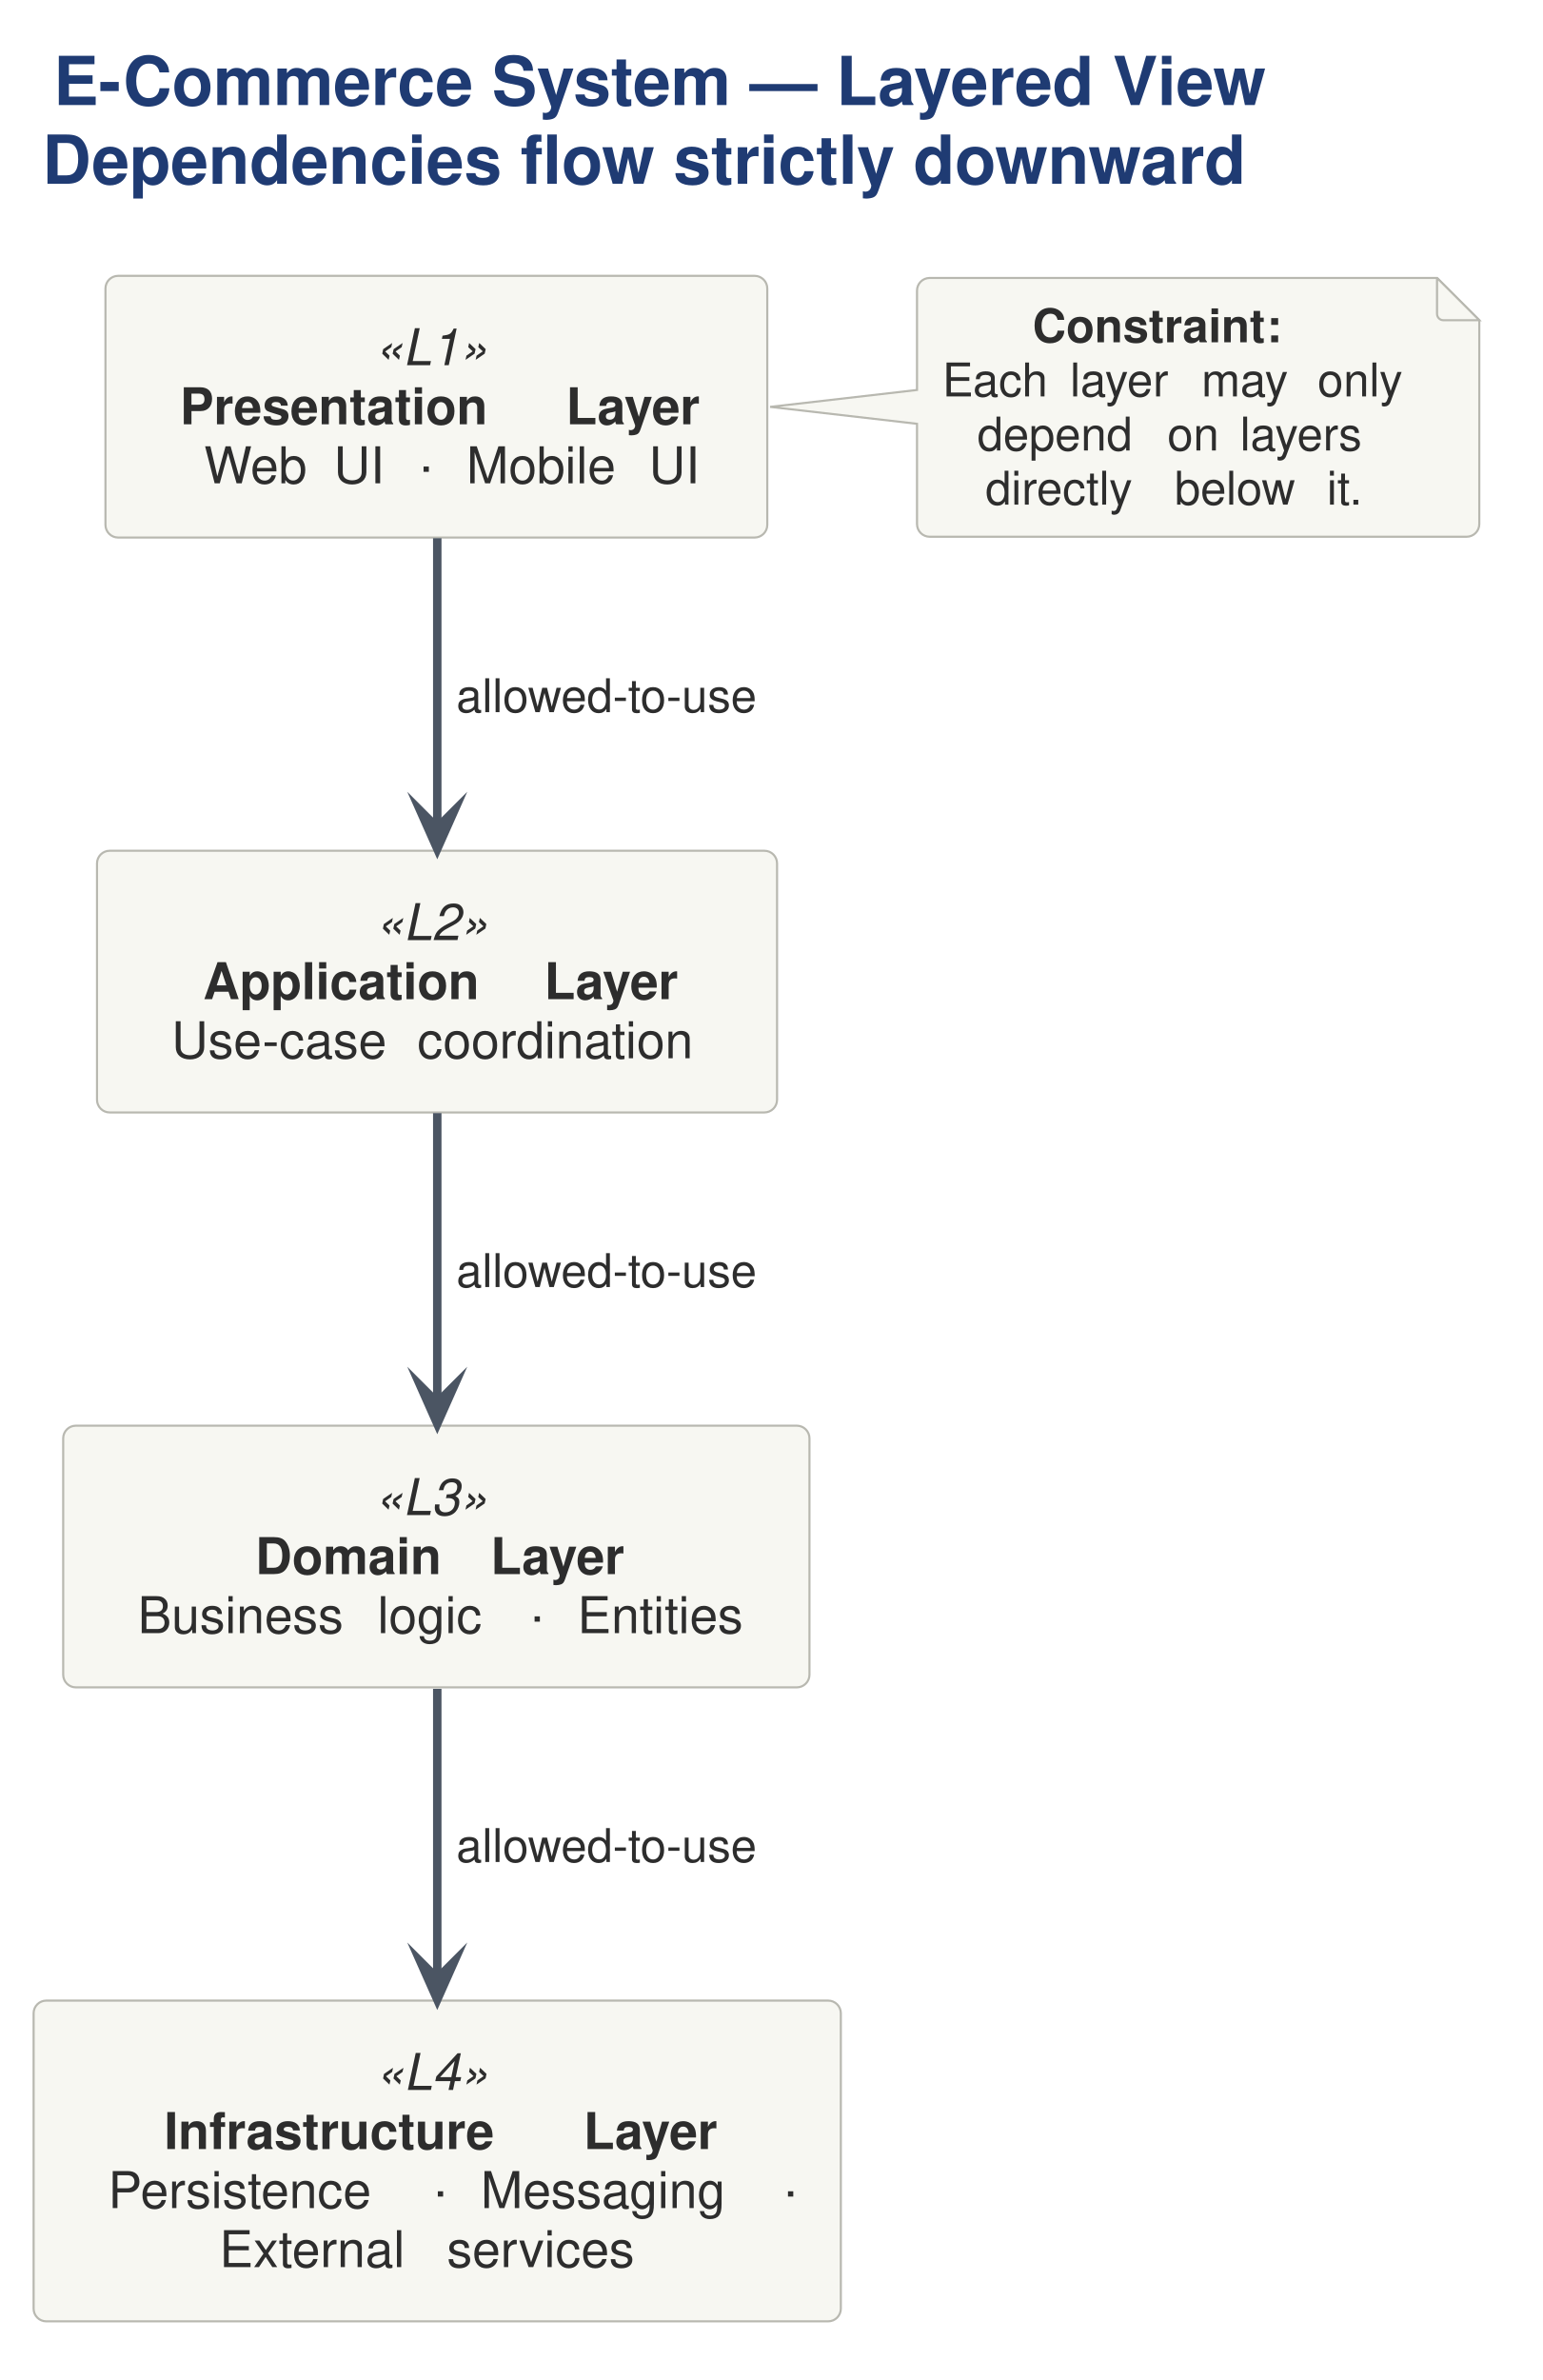
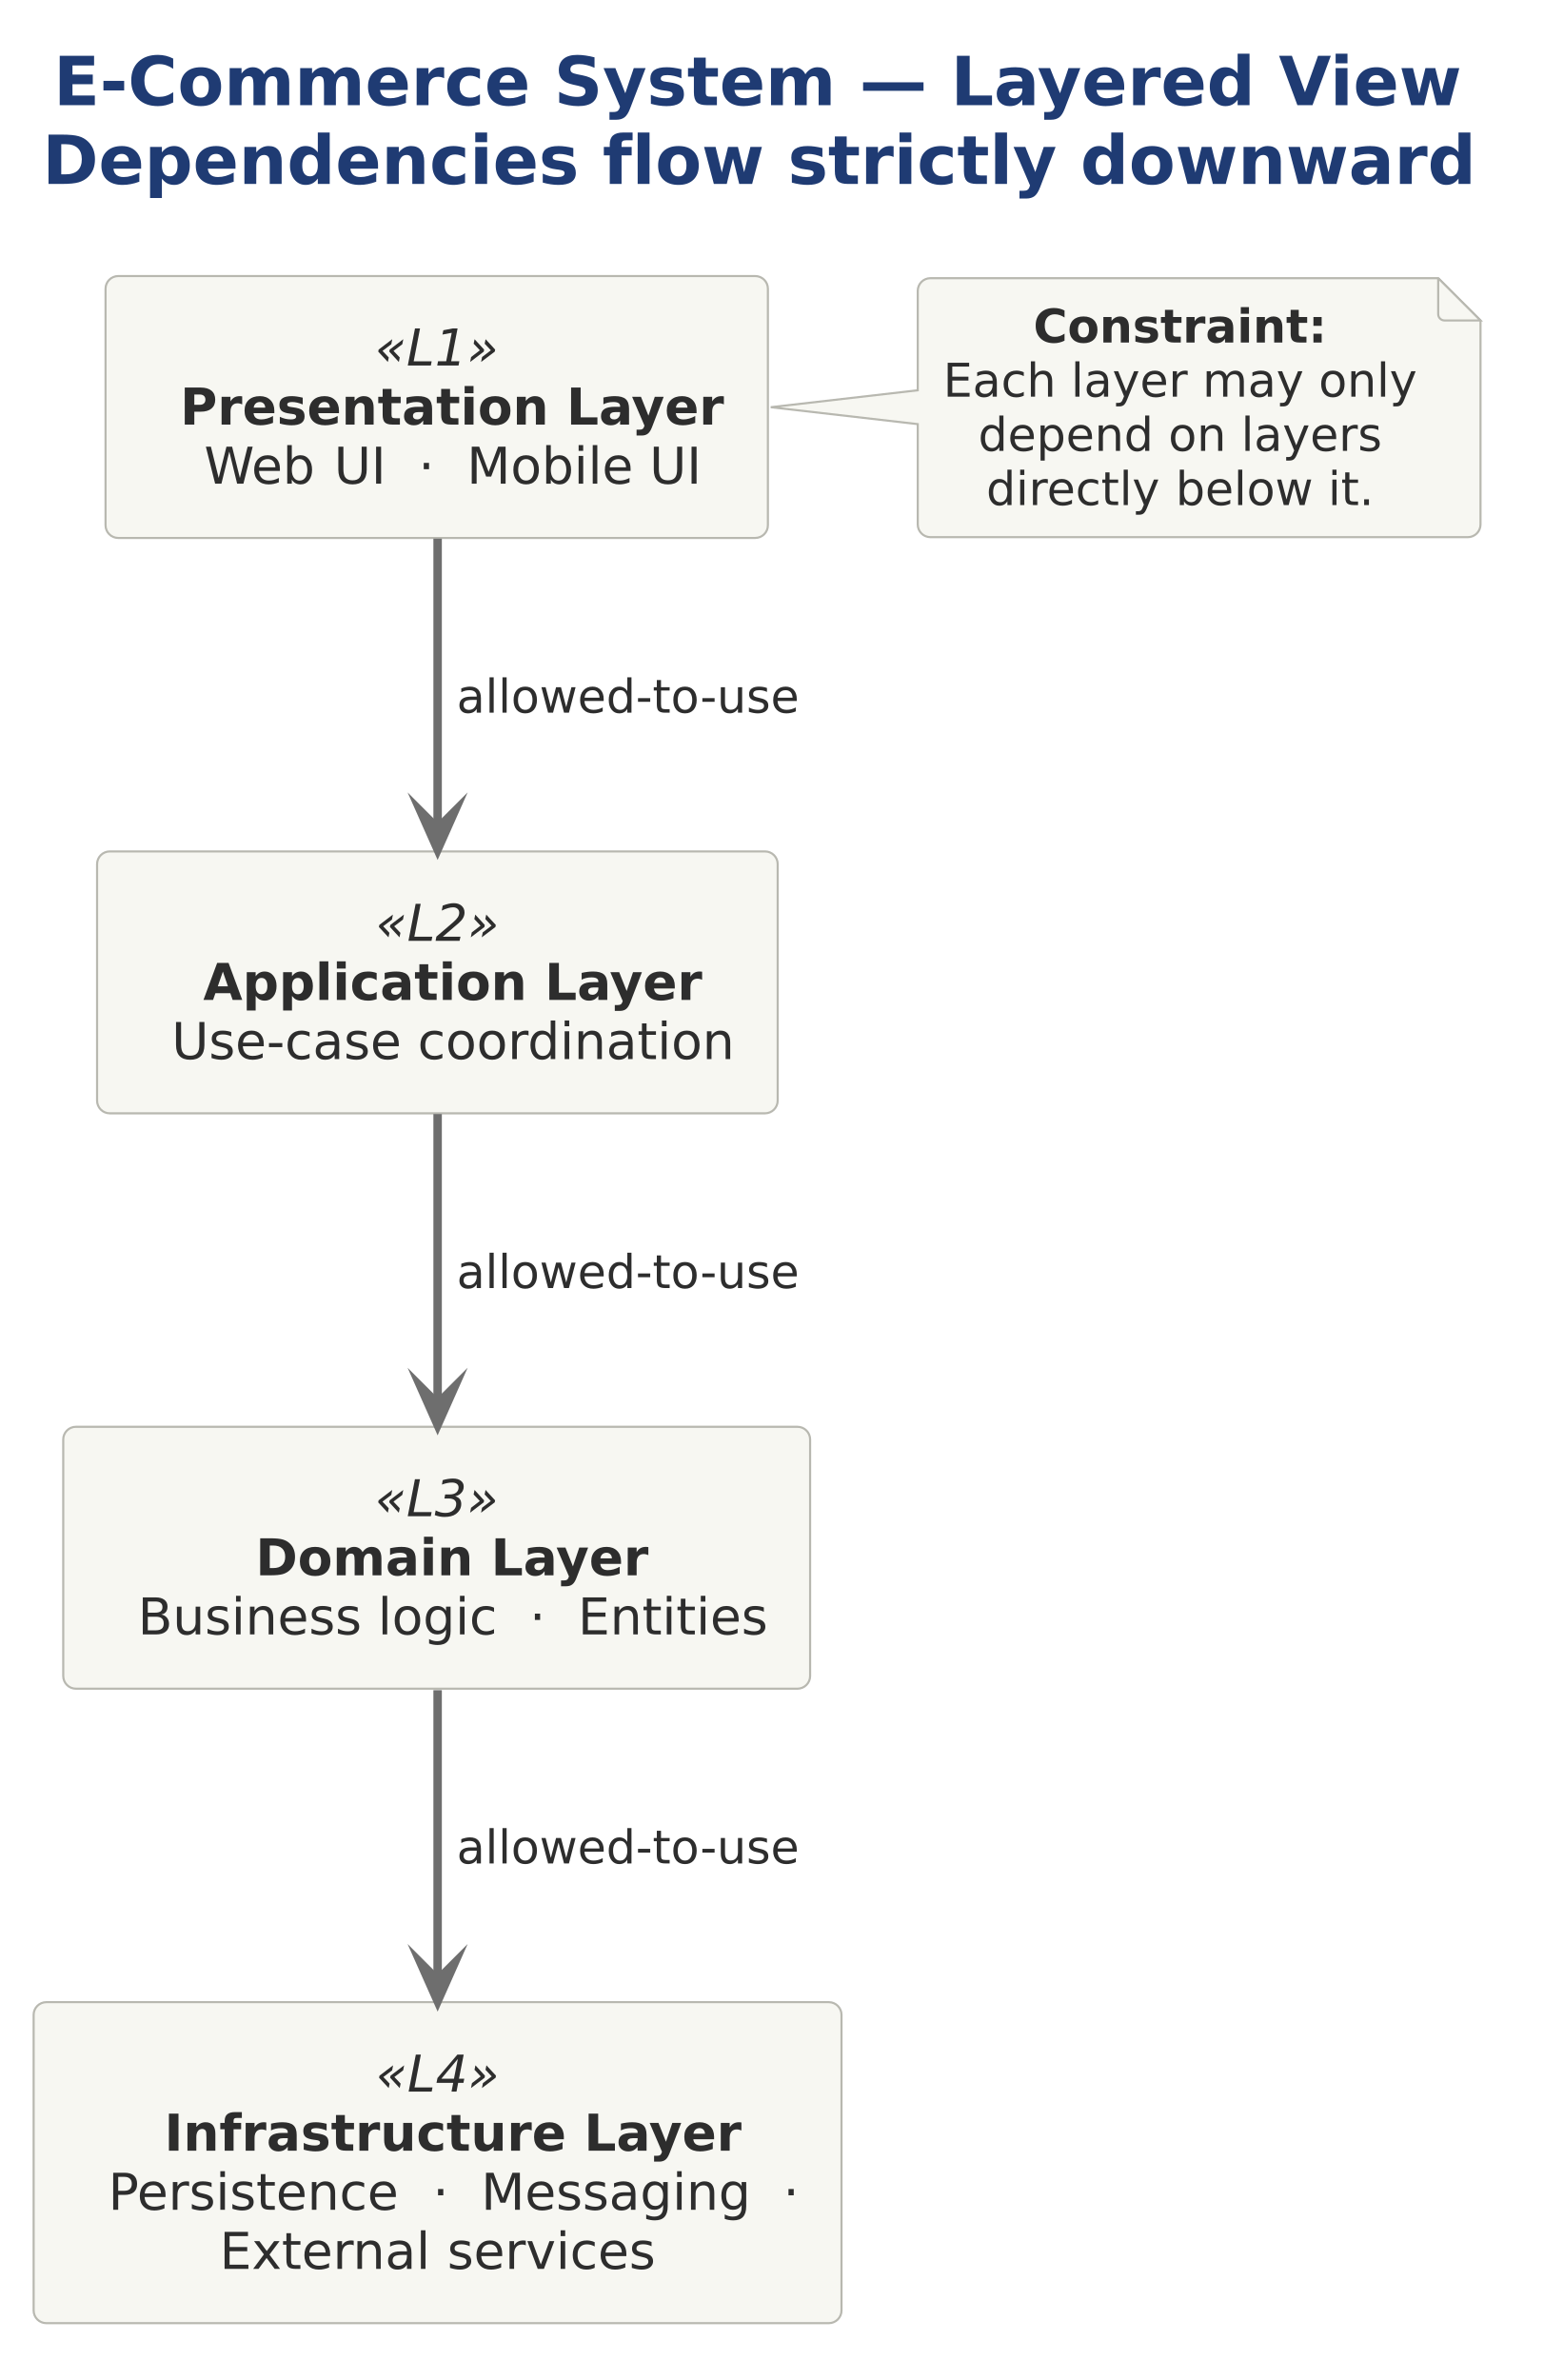
- <svg xmlns="http://www.w3.org/2000/svg" version="1.1" data-diagram-type="DESCRIPTION" style="width:365px;height:563px;" width="365px" height="563px" viewBox="0 0 365 563" zoomAndPan="magnify" preserveAspectRatio="none" contentStyleType="text/css">
+ <svg xmlns="http://www.w3.org/2000/svg" version="1.1" data-diagram-type="DESCRIPTION" style="width:570px;height:879px;" width="570.313px" height="879.688px" viewBox="0 0 570 879" zoomAndPan="magnify" preserveAspectRatio="none" contentStyleType="text/css">
  <defs />
  <g font-family="sans-serif" lengthAdjust="spacing">
    <g class="title" data-source-line="2">
-       <text x="12.652" y="24.852" fill="#1F3B73" font-size="16" textLength="333.625" font-weight="700" font-family="'Helvetica'">E-Commerce System — Layered View</text>
-       <text x="10" y="43.477" fill="#1F3B73" font-size="16" textLength="338.93" font-weight="700" font-family="'Helvetica'">Dependencies flow strictly downward</text>
+       <text x="19.769" y="38.831" fill="#1F3B73" font-size="25" textLength="521.289" font-weight="700" font-family="DejaVu Sans">E-Commerce System — Layered View</text>
+       <text x="15.625" y="67.932" fill="#1F3B73" font-size="25" textLength="529.578" font-weight="700" font-family="DejaVu Sans">Dependencies flow strictly downward</text>
    </g>
    <g class="entity" data-qualified-name="PL" id="ent0001" data-source-line="6">
-       <rect x="24.95" y="65.25" width="156.576" height="61.906" fill="#F7F7F2" style="stroke:#B8B8B0;stroke-width:0.5;" rx="3" ry="3" />
-       <text x="88.671" y="86.389" fill="#2D2D2D" font-size="12" textLength="29.133" font-style="italic" font-family="'Helvetica'">«L1»</text>
-       <text x="34.95" y="100.357" fill="#2D2D2D" font-size="12" textLength="7.629" font-family="'Helvetica'">  </text>
-       <text x="42.579" y="100.357" fill="#2D2D2D" font-size="12" textLength="87.146" font-weight="700" font-family="'Helvetica'">Presentation</text>
-       <text x="129.725" y="100.357" fill="#2D2D2D" font-size="12" font-weight="700" font-family="'Helvetica'"> </text>
-       <text x="133.903" y="100.357" fill="#2D2D2D" font-size="12" textLength="37.623" font-weight="700" font-family="'Helvetica'">Layer</text>
-       <text x="40.636" y="114.326" fill="#2D2D2D" font-size="12" textLength="7.629" font-family="'Helvetica'">  </text>
-       <text x="48.265" y="114.326" fill="#2D2D2D" font-size="12" textLength="26.865" font-family="'Helvetica'">Web</text>
-       <text x="75.13" y="114.326" fill="#2D2D2D" font-size="12" font-family="'Helvetica'"> </text>
-       <text x="78.945" y="114.326" fill="#2D2D2D" font-size="12" textLength="12.322" font-family="'Helvetica'">UI</text>
-       <text x="91.267" y="114.326" fill="#2D2D2D" font-size="12" textLength="7.629" font-family="'Helvetica'">  </text>
-       <text x="98.896" y="114.326" fill="#2D2D2D" font-size="12" font-family="'Helvetica'">·</text>
-       <text x="102.71" y="114.326" fill="#2D2D2D" font-size="12" textLength="7.629" font-family="'Helvetica'">  </text>
-       <text x="110.339" y="114.326" fill="#2D2D2D" font-size="12" textLength="39.363" font-family="'Helvetica'">Mobile</text>
-       <text x="149.703" y="114.326" fill="#2D2D2D" font-size="12" font-family="'Helvetica'"> </text>
-       <text x="153.517" y="114.326" fill="#2D2D2D" font-size="12" textLength="12.322" font-family="'Helvetica'">UI</text>
+       <rect x="38.984" y="101.953" width="244.65" height="96.729" fill="#F7F7F2" style="stroke:#B8B8B0;stroke-width:0.781;" rx="4.688" ry="4.688" />
+       <text x="138.549" y="134.982" fill="#2D2D2D" font-size="18.75" textLength="45.52" font-style="italic" font-family="DejaVu Sans">«L1»</text>
+       <text x="54.609" y="156.808" fill="#2D2D2D" font-size="18.75" textLength="11.92" font-family="DejaVu Sans">  </text>
+       <text x="66.529" y="156.808" fill="#2D2D2D" font-size="18.75" textLength="136.166" font-weight="700" font-family="DejaVu Sans">Presentation</text>
+       <text x="202.695" y="156.808" fill="#2D2D2D" font-size="18.75" font-weight="700" font-family="DejaVu Sans"> </text>
+       <text x="209.223" y="156.808" fill="#2D2D2D" font-size="18.75" textLength="58.786" font-weight="700" font-family="DejaVu Sans">Layer</text>
+       <text x="63.494" y="178.635" fill="#2D2D2D" font-size="18.75" textLength="11.92" font-family="DejaVu Sans">  </text>
+       <text x="75.414" y="178.635" fill="#2D2D2D" font-size="18.75" textLength="41.977" font-family="DejaVu Sans">Web</text>
+       <text x="117.391" y="178.635" fill="#2D2D2D" font-size="18.75" font-family="DejaVu Sans"> </text>
+       <text x="123.351" y="178.635" fill="#2D2D2D" font-size="18.75" textLength="19.254" font-family="DejaVu Sans">UI</text>
+       <text x="142.605" y="178.635" fill="#2D2D2D" font-size="18.75" textLength="11.92" font-family="DejaVu Sans">  </text>
+       <text x="154.525" y="178.635" fill="#2D2D2D" font-size="18.75" font-family="DejaVu Sans">·</text>
+       <text x="160.485" y="178.635" fill="#2D2D2D" font-size="18.75" textLength="11.92" font-family="DejaVu Sans">  </text>
+       <text x="172.405" y="178.635" fill="#2D2D2D" font-size="18.75" textLength="61.505" font-family="DejaVu Sans">Mobile</text>
+       <text x="233.91" y="178.635" fill="#2D2D2D" font-size="18.75" font-family="DejaVu Sans"> </text>
+       <text x="239.87" y="178.635" fill="#2D2D2D" font-size="18.75" textLength="19.254" font-family="DejaVu Sans">UI</text>
    </g>
    <g class="entity" data-qualified-name="AL" id="ent0002" data-source-line="7">
-       <rect x="22.95" y="201.25" width="160.889" height="61.906" fill="#F7F7F2" style="stroke:#B8B8B0;stroke-width:0.5;" rx="3" ry="3" />
-       <text x="88.828" y="222.389" fill="#2D2D2D" font-size="12" textLength="29.133" font-style="italic" font-family="'Helvetica'">«L2»</text>
-       <text x="40.409" y="236.357" fill="#2D2D2D" font-size="12" textLength="7.629" font-family="'Helvetica'">  </text>
-       <text x="48.038" y="236.357" fill="#2D2D2D" font-size="12" textLength="76.541" font-weight="700" font-family="'Helvetica'">Application</text>
-       <text x="124.579" y="236.357" fill="#2D2D2D" font-size="12" font-weight="700" font-family="'Helvetica'"> </text>
-       <text x="128.756" y="236.357" fill="#2D2D2D" font-size="12" textLength="37.623" font-weight="700" font-family="'Helvetica'">Layer</text>
-       <text x="32.95" y="250.326" fill="#2D2D2D" font-size="12" textLength="7.629" font-family="'Helvetica'">  </text>
-       <text x="40.579" y="250.326" fill="#2D2D2D" font-size="12" textLength="54.334" font-family="'Helvetica'">Use-case</text>
-       <text x="94.913" y="250.326" fill="#2D2D2D" font-size="12" font-family="'Helvetica'"> </text>
-       <text x="98.727" y="250.326" fill="#2D2D2D" font-size="12" textLength="75.111" font-family="'Helvetica'">coordination</text>
+       <rect x="35.859" y="314.453" width="251.389" height="96.729" fill="#F7F7F2" style="stroke:#B8B8B0;stroke-width:0.781;" rx="4.688" ry="4.688" />
+       <text x="138.793" y="347.482" fill="#2D2D2D" font-size="18.75" textLength="45.52" font-style="italic" font-family="DejaVu Sans">«L2»</text>
+       <text x="63.139" y="369.308" fill="#2D2D2D" font-size="18.75" textLength="11.92" font-family="DejaVu Sans">  </text>
+       <text x="75.059" y="369.308" fill="#2D2D2D" font-size="18.75" textLength="119.595" font-weight="700" font-family="DejaVu Sans">Application</text>
+       <text x="194.654" y="369.308" fill="#2D2D2D" font-size="18.75" font-weight="700" font-family="DejaVu Sans"> </text>
+       <text x="201.182" y="369.308" fill="#2D2D2D" font-size="18.75" textLength="58.786" font-weight="700" font-family="DejaVu Sans">Layer</text>
+       <text x="51.484" y="391.135" fill="#2D2D2D" font-size="18.75" textLength="11.92" font-family="DejaVu Sans">  </text>
+       <text x="63.404" y="391.135" fill="#2D2D2D" font-size="18.75" textLength="84.897" font-family="DejaVu Sans">Use-case</text>
+       <text x="148.301" y="391.135" fill="#2D2D2D" font-size="18.75" font-family="DejaVu Sans"> </text>
+       <text x="154.261" y="391.135" fill="#2D2D2D" font-size="18.75" textLength="117.361" font-family="DejaVu Sans">coordination</text>
    </g>
    <g class="entity" data-qualified-name="DL" id="ent0003" data-source-line="8">
-       <rect x="14.95" y="337.25" width="176.557" height="61.906" fill="#F7F7F2" style="stroke:#B8B8B0;stroke-width:0.5;" rx="3" ry="3" />
-       <text x="88.662" y="358.389" fill="#2D2D2D" font-size="12" textLength="29.133" font-style="italic" font-family="'Helvetica'">«L3»</text>
-       <text x="52.782" y="372.357" fill="#2D2D2D" font-size="12" textLength="7.629" font-family="'Helvetica'">  </text>
-       <text x="60.411" y="372.357" fill="#2D2D2D" font-size="12" textLength="51.463" font-weight="700" font-family="'Helvetica'">Domain</text>
-       <text x="111.874" y="372.357" fill="#2D2D2D" font-size="12" font-weight="700" font-family="'Helvetica'"> </text>
-       <text x="116.051" y="372.357" fill="#2D2D2D" font-size="12" textLength="37.623" font-weight="700" font-family="'Helvetica'">Layer</text>
-       <text x="24.95" y="386.326" fill="#2D2D2D" font-size="12" textLength="7.629" font-family="'Helvetica'">  </text>
-       <text x="32.579" y="386.326" fill="#2D2D2D" font-size="12" textLength="52.916" font-family="'Helvetica'">Business</text>
-       <text x="85.495" y="386.326" fill="#2D2D2D" font-size="12" font-family="'Helvetica'"> </text>
-       <text x="89.309" y="386.326" fill="#2D2D2D" font-size="12" textLength="28.225" font-family="'Helvetica'">logic</text>
-       <text x="117.534" y="386.326" fill="#2D2D2D" font-size="12" textLength="7.629" font-family="'Helvetica'">  </text>
-       <text x="125.163" y="386.326" fill="#2D2D2D" font-size="12" font-family="'Helvetica'">·</text>
-       <text x="128.977" y="386.326" fill="#2D2D2D" font-size="12" textLength="7.629" font-family="'Helvetica'">  </text>
-       <text x="136.606" y="386.326" fill="#2D2D2D" font-size="12" textLength="44.9" font-family="'Helvetica'">Entities</text>
+       <rect x="23.359" y="526.953" width="275.87" height="96.729" fill="#F7F7F2" style="stroke:#B8B8B0;stroke-width:0.781;" rx="4.688" ry="4.688" />
+       <text x="138.534" y="559.982" fill="#2D2D2D" font-size="18.75" textLength="45.52" font-style="italic" font-family="DejaVu Sans">«L3»</text>
+       <text x="82.471" y="581.808" fill="#2D2D2D" font-size="18.75" textLength="11.92" font-family="DejaVu Sans">  </text>
+       <text x="94.392" y="581.808" fill="#2D2D2D" font-size="18.75" textLength="80.411" font-weight="700" font-family="DejaVu Sans">Domain</text>
+       <text x="174.802" y="581.808" fill="#2D2D2D" font-size="18.75" font-weight="700" font-family="DejaVu Sans"> </text>
+       <text x="181.33" y="581.808" fill="#2D2D2D" font-size="18.75" textLength="58.786" font-weight="700" font-family="DejaVu Sans">Layer</text>
+       <text x="38.984" y="603.635" fill="#2D2D2D" font-size="18.75" textLength="11.92" font-family="DejaVu Sans">  </text>
+       <text x="50.904" y="603.635" fill="#2D2D2D" font-size="18.75" textLength="82.681" font-family="DejaVu Sans">Business</text>
+       <text x="133.585" y="603.635" fill="#2D2D2D" font-size="18.75" font-family="DejaVu Sans"> </text>
+       <text x="139.545" y="603.635" fill="#2D2D2D" font-size="18.75" textLength="44.101" font-family="DejaVu Sans">logic</text>
+       <text x="183.646" y="603.635" fill="#2D2D2D" font-size="18.75" textLength="11.92" font-family="DejaVu Sans">  </text>
+       <text x="195.567" y="603.635" fill="#2D2D2D" font-size="18.75" font-family="DejaVu Sans">·</text>
+       <text x="201.527" y="603.635" fill="#2D2D2D" font-size="18.75" textLength="11.92" font-family="DejaVu Sans">  </text>
+       <text x="213.447" y="603.635" fill="#2D2D2D" font-size="18.75" textLength="70.157" font-family="DejaVu Sans">Entities</text>
    </g>
    <g class="entity" data-qualified-name="IL" id="ent0004" data-source-line="9">
-       <rect x="7.95" y="473.25" width="190.977" height="75.875" fill="#F7F7F2" style="stroke:#B8B8B0;stroke-width:0.5;" rx="3" ry="3" />
-       <text x="88.872" y="494.389" fill="#2D2D2D" font-size="12" textLength="29.133" font-style="italic" font-family="'Helvetica'">«L4»</text>
-       <text x="31.207" y="508.357" fill="#2D2D2D" font-size="12" textLength="7.629" font-family="'Helvetica'">  </text>
-       <text x="38.835" y="508.357" fill="#2D2D2D" font-size="12" textLength="95.033" font-weight="700" font-family="'Helvetica'">Infrastructure</text>
-       <text x="133.869" y="508.357" fill="#2D2D2D" font-size="12" font-weight="700" font-family="'Helvetica'"> </text>
-       <text x="138.046" y="508.357" fill="#2D2D2D" font-size="12" textLength="37.623" font-weight="700" font-family="'Helvetica'">Layer</text>
-       <text x="17.95" y="522.326" fill="#2D2D2D" font-size="12" textLength="7.629" font-family="'Helvetica'">  </text>
-       <text x="25.579" y="522.326" fill="#2D2D2D" font-size="12" textLength="69.064" font-family="'Helvetica'">Persistence</text>
-       <text x="94.643" y="522.326" fill="#2D2D2D" font-size="12" textLength="7.629" font-family="'Helvetica'">  </text>
-       <text x="102.272" y="522.326" fill="#2D2D2D" font-size="12" font-family="'Helvetica'">·</text>
-       <text x="106.086" y="522.326" fill="#2D2D2D" font-size="12" textLength="7.629" font-family="'Helvetica'">  </text>
-       <text x="113.715" y="522.326" fill="#2D2D2D" font-size="12" textLength="63.768" font-family="'Helvetica'">Messaging</text>
-       <text x="177.483" y="522.326" fill="#2D2D2D" font-size="12" textLength="7.629" font-family="'Helvetica'">  </text>
-       <text x="185.112" y="522.326" fill="#2D2D2D" font-size="12" font-family="'Helvetica'">·</text>
-       <text x="51.914" y="536.295" fill="#2D2D2D" font-size="12" textLength="49.998" font-family="'Helvetica'">External</text>
-       <text x="101.912" y="536.295" fill="#2D2D2D" font-size="12" font-family="'Helvetica'"> </text>
-       <text x="105.726" y="536.295" fill="#2D2D2D" font-size="12" textLength="49.236" font-family="'Helvetica'">services</text>
+       <rect x="12.421" y="739.453" width="298.401" height="118.555" fill="#F7F7F2" style="stroke:#B8B8B0;stroke-width:0.781;" rx="4.688" ry="4.688" />
+       <text x="138.862" y="772.482" fill="#2D2D2D" font-size="18.75" textLength="45.52" font-style="italic" font-family="DejaVu Sans">«L4»</text>
+       <text x="48.76" y="794.308" fill="#2D2D2D" font-size="18.75" textLength="11.92" font-family="DejaVu Sans">  </text>
+       <text x="60.68" y="794.308" fill="#2D2D2D" font-size="18.75" textLength="148.489" font-weight="700" font-family="DejaVu Sans">Infrastructure</text>
+       <text x="209.17" y="794.308" fill="#2D2D2D" font-size="18.75" font-weight="700" font-family="DejaVu Sans"> </text>
+       <text x="215.697" y="794.308" fill="#2D2D2D" font-size="18.75" textLength="58.786" font-weight="700" font-family="DejaVu Sans">Layer</text>
+       <text x="28.046" y="816.135" fill="#2D2D2D" font-size="18.75" textLength="11.92" font-family="DejaVu Sans">  </text>
+       <text x="39.967" y="816.135" fill="#2D2D2D" font-size="18.75" textLength="107.913" font-family="DejaVu Sans">Persistence</text>
+       <text x="147.88" y="816.135" fill="#2D2D2D" font-size="18.75" textLength="11.92" font-family="DejaVu Sans">  </text>
+       <text x="159.8" y="816.135" fill="#2D2D2D" font-size="18.75" font-family="DejaVu Sans">·</text>
+       <text x="165.76" y="816.135" fill="#2D2D2D" font-size="18.75" textLength="11.92" font-family="DejaVu Sans">  </text>
+       <text x="177.68" y="816.135" fill="#2D2D2D" font-size="18.75" textLength="99.637" font-family="DejaVu Sans">Messaging</text>
+       <text x="277.317" y="816.135" fill="#2D2D2D" font-size="18.75" textLength="11.92" font-family="DejaVu Sans">  </text>
+       <text x="289.237" y="816.135" fill="#2D2D2D" font-size="18.75" font-family="DejaVu Sans">·</text>
+       <text x="81.115" y="837.961" fill="#2D2D2D" font-size="18.75" textLength="78.122" font-family="DejaVu Sans">External</text>
+       <text x="159.237" y="837.961" fill="#2D2D2D" font-size="18.75" font-family="DejaVu Sans"> </text>
+       <text x="165.197" y="837.961" fill="#2D2D2D" font-size="18.75" textLength="76.932" font-family="DejaVu Sans">services</text>
    </g>
    <g class="entity" data-qualified-name="GMN8" id="ent0009" data-source-line="16">
-       <path d="M216.95,68.75 L216.95,92.25 L182.2,96.25 L216.95,100.25 L216.95,123.969 A3,3 0 0 0 219.95,126.969 L346.98,126.969 A3,3 0 0 0 349.98,123.969 L349.98,75.75 L339.98,65.75 L219.95,65.75 A3,3 0 0 0 216.95,68.75" style="stroke:#B8B8B0;stroke-width:0.5;" fill="#F7F7F2" />
-       <path d="M339.98,65.75 L339.98,74.25 A1.5,1.5 0 0 0 341.48,75.75 L349.98,75.75 L339.98,65.75" style="stroke:#B8B8B0;stroke-width:0.5;" fill="#F7F7F2" />
-       <text x="244.278" y="80.96" fill="#2D2D2D" font-size="11" textLength="69.373" font-weight="700" font-family="'Helvetica'">Constraint:</text>
-       <text x="222.95" y="93.765" fill="#2D2D2D" font-size="11" textLength="26.71" font-family="'Helvetica'">Each</text>
-       <text x="249.66" y="93.765" fill="#2D2D2D" font-size="11" font-family="'Helvetica'"> </text>
-       <text x="253.157" y="93.765" fill="#2D2D2D" font-size="11" textLength="27.597" font-family="'Helvetica'">layer</text>
-       <text x="280.753" y="93.765" fill="#2D2D2D" font-size="11" font-family="'Helvetica'"> </text>
-       <text x="284.25" y="93.765" fill="#2D2D2D" font-size="11" textLength="23.966" font-family="'Helvetica'">may</text>
-       <text x="308.216" y="93.765" fill="#2D2D2D" font-size="11" font-family="'Helvetica'"> </text>
-       <text x="311.712" y="93.765" fill="#2D2D2D" font-size="11" textLength="23.268" font-family="'Helvetica'">only</text>
-       <text x="231.227" y="106.57" fill="#2D2D2D" font-size="11" textLength="41.454" font-family="'Helvetica'">depend</text>
-       <text x="272.681" y="106.57" fill="#2D2D2D" font-size="11" font-family="'Helvetica'"> </text>
-       <text x="276.177" y="106.57" fill="#2D2D2D" font-size="11" textLength="13.702" font-family="'Helvetica'">on</text>
-       <text x="289.879" y="106.57" fill="#2D2D2D" font-size="11" font-family="'Helvetica'"> </text>
-       <text x="293.375" y="106.57" fill="#2D2D2D" font-size="11" textLength="33.328" font-family="'Helvetica'">layers</text>
-       <text x="233.141" y="119.375" fill="#2D2D2D" font-size="11" textLength="41.255" font-family="'Helvetica'">directly</text>
-       <text x="274.397" y="119.375" fill="#2D2D2D" font-size="11" font-family="'Helvetica'"> </text>
-       <text x="277.893" y="119.375" fill="#2D2D2D" font-size="11" textLength="32.533" font-family="'Helvetica'">below</text>
-       <text x="310.426" y="119.375" fill="#2D2D2D" font-size="11" font-family="'Helvetica'"> </text>
-       <text x="313.923" y="119.375" fill="#2D2D2D" font-size="11" textLength="10.866" font-family="'Helvetica'">it.</text>
+       <path d="M338.984,107.422 L338.984,144.141 L284.687,150.391 L338.984,156.641 L338.984,193.701 A4.688,4.688 0 0 0 343.671,198.389 L542.156,198.389 A4.688,4.688 0 0 0 546.844,193.701 L546.844,118.359 L531.219,102.734 L343.671,102.734 A4.688,4.688 0 0 0 338.984,107.422" style="stroke:#B8B8B0;stroke-width:0.781;" fill="#F7F7F2" />
+       <path d="M531.219,102.734 L531.219,116.016 A2.344,2.344 0 0 0 533.562,118.359 L546.844,118.359 L531.219,102.734" style="stroke:#B8B8B0;stroke-width:0.781;" fill="#F7F7F2" />
+       <text x="381.685" y="126.501" fill="#2D2D2D" font-size="17.188" textLength="108.395" font-weight="700" font-family="DejaVu Sans">Constraint:</text>
+       <text x="348.359" y="146.508" fill="#2D2D2D" font-size="17.188" textLength="41.735" font-family="DejaVu Sans">Each</text>
+       <text x="390.094" y="146.508" fill="#2D2D2D" font-size="17.188" font-family="DejaVu Sans"> </text>
+       <text x="395.557" y="146.508" fill="#2D2D2D" font-size="17.188" textLength="43.12" font-family="DejaVu Sans">layer</text>
+       <text x="438.677" y="146.508" fill="#2D2D2D" font-size="17.188" font-family="DejaVu Sans"> </text>
+       <text x="444.141" y="146.508" fill="#2D2D2D" font-size="17.188" textLength="37.447" font-family="DejaVu Sans">may</text>
+       <text x="481.587" y="146.508" fill="#2D2D2D" font-size="17.188" font-family="DejaVu Sans"> </text>
+       <text x="487.051" y="146.508" fill="#2D2D2D" font-size="17.188" textLength="36.356" font-family="DejaVu Sans">only</text>
+       <text x="361.292" y="166.515" fill="#2D2D2D" font-size="17.188" textLength="64.772" font-family="DejaVu Sans">depend</text>
+       <text x="426.064" y="166.515" fill="#2D2D2D" font-size="17.188" font-family="DejaVu Sans"> </text>
+       <text x="431.527" y="166.515" fill="#2D2D2D" font-size="17.188" textLength="21.409" font-family="DejaVu Sans">on</text>
+       <text x="452.936" y="166.515" fill="#2D2D2D" font-size="17.188" font-family="DejaVu Sans"> </text>
+       <text x="458.399" y="166.515" fill="#2D2D2D" font-size="17.188" textLength="52.074" font-family="DejaVu Sans">layers</text>
+       <text x="364.283" y="186.523" fill="#2D2D2D" font-size="17.188" textLength="64.462" font-family="DejaVu Sans">directly</text>
+       <text x="428.745" y="186.523" fill="#2D2D2D" font-size="17.188" font-family="DejaVu Sans"> </text>
+       <text x="434.208" y="186.523" fill="#2D2D2D" font-size="17.188" textLength="50.832" font-family="DejaVu Sans">below</text>
+       <text x="485.041" y="186.523" fill="#2D2D2D" font-size="17.188" font-family="DejaVu Sans"> </text>
+       <text x="490.504" y="186.523" fill="#2D2D2D" font-size="17.188" textLength="16.978" font-family="DejaVu Sans">it.</text>
    </g>
    <g class="link" data-entity-1="ent0001" data-entity-2="ent0002" id="lnk5" data-source-line="11" data-link-type="dependency">
-       <path d="M103.45,127.32 C103.45,149.24 103.45,173.82 103.45,195.81" style="stroke:#4B5563;stroke-width:2;" fill="none" id="PL-to-AL" />
-       <polygon points="103.45,200.81,107.45,191.81,103.45,195.81,99.45,191.81,103.45,200.81" fill="#4B5563" style="stroke:#4B5563;stroke-width:2;stroke-linejoin:miter;stroke-miterlimit:10;" />
-       <text x="104.45" y="168.46" fill="#2D2D2D" font-size="11" font-family="'Helvetica'"> </text>
-       <text x="107.946" y="168.46" fill="#2D2D2D" font-size="11" textLength="80.781" font-family="'Helvetica'">allowed-to-use</text>
+       <path d="M161.64,198.938 C161.64,233.188 161.64,271.594 161.64,305.953" style="stroke:#6E6E6E;stroke-width:3.125;" fill="none" id="PL-to-AL" />
+       <polygon points="161.64,313.766,167.89,299.703,161.64,305.953,155.39,299.703,161.64,313.766" fill="#6E6E6E" style="stroke:#6E6E6E;stroke-width:3.125;stroke-linejoin:miter;stroke-miterlimit:10;" />
+       <text x="163.203" y="263.219" fill="#2D2D2D" font-size="17.188" font-family="DejaVu Sans"> </text>
+       <text x="168.666" y="263.219" fill="#2D2D2D" font-size="17.188" textLength="126.221" font-family="DejaVu Sans">allowed-to-use</text>
    </g>
    <g class="link" data-entity-1="ent0002" data-entity-2="ent0003" id="lnk6" data-source-line="12" data-link-type="dependency">
-       <path d="M103.45,263.32 C103.45,285.24 103.45,309.82 103.45,331.81" style="stroke:#4B5563;stroke-width:2;" fill="none" id="AL-to-DL" />
-       <polygon points="103.45,336.81,107.45,327.81,103.45,331.81,99.45,327.81,103.45,336.81" fill="#4B5563" style="stroke:#4B5563;stroke-width:2;stroke-linejoin:miter;stroke-miterlimit:10;" />
-       <text x="104.45" y="304.46" fill="#2D2D2D" font-size="11" font-family="'Helvetica'"> </text>
-       <text x="107.946" y="304.46" fill="#2D2D2D" font-size="11" textLength="80.781" font-family="'Helvetica'">allowed-to-use</text>
+       <path d="M161.64,411.438 C161.64,445.688 161.64,484.094 161.64,518.453" style="stroke:#6E6E6E;stroke-width:3.125;" fill="none" id="AL-to-DL" />
+       <polygon points="161.64,526.266,167.89,512.203,161.64,518.453,155.39,512.203,161.64,526.266" fill="#6E6E6E" style="stroke:#6E6E6E;stroke-width:3.125;stroke-linejoin:miter;stroke-miterlimit:10;" />
+       <text x="163.203" y="475.719" fill="#2D2D2D" font-size="17.188" font-family="DejaVu Sans"> </text>
+       <text x="168.666" y="475.719" fill="#2D2D2D" font-size="17.188" textLength="126.221" font-family="DejaVu Sans">allowed-to-use</text>
    </g>
    <g class="link" data-entity-1="ent0003" data-entity-2="ent0004" id="lnk7" data-source-line="13" data-link-type="dependency">
-       <path d="M103.45,399.5 C103.45,421.02 103.45,445.08 103.45,468.02" style="stroke:#4B5563;stroke-width:2;" fill="none" id="DL-to-IL" />
-       <polygon points="103.45,473.02,107.45,464.02,103.45,468.02,99.45,464.02,103.45,473.02" fill="#4B5563" style="stroke:#4B5563;stroke-width:2;stroke-linejoin:miter;stroke-miterlimit:10;" />
-       <text x="104.45" y="440.46" fill="#2D2D2D" font-size="11" font-family="'Helvetica'"> </text>
-       <text x="107.946" y="440.46" fill="#2D2D2D" font-size="11" textLength="80.781" font-family="'Helvetica'">allowed-to-use</text>
+       <path d="M161.64,624.219 C161.64,657.844 161.64,695.438 161.64,731.281" style="stroke:#6E6E6E;stroke-width:3.125;" fill="none" id="DL-to-IL" />
+       <polygon points="161.64,739.094,167.89,725.031,161.64,731.281,155.39,725.031,161.64,739.094" fill="#6E6E6E" style="stroke:#6E6E6E;stroke-width:3.125;stroke-linejoin:miter;stroke-miterlimit:10;" />
+       <text x="163.203" y="688.219" fill="#2D2D2D" font-size="17.188" font-family="DejaVu Sans"> </text>
+       <text x="168.666" y="688.219" fill="#2D2D2D" font-size="17.188" textLength="126.221" font-family="DejaVu Sans">allowed-to-use</text>
    </g>
  </g>
</svg>
